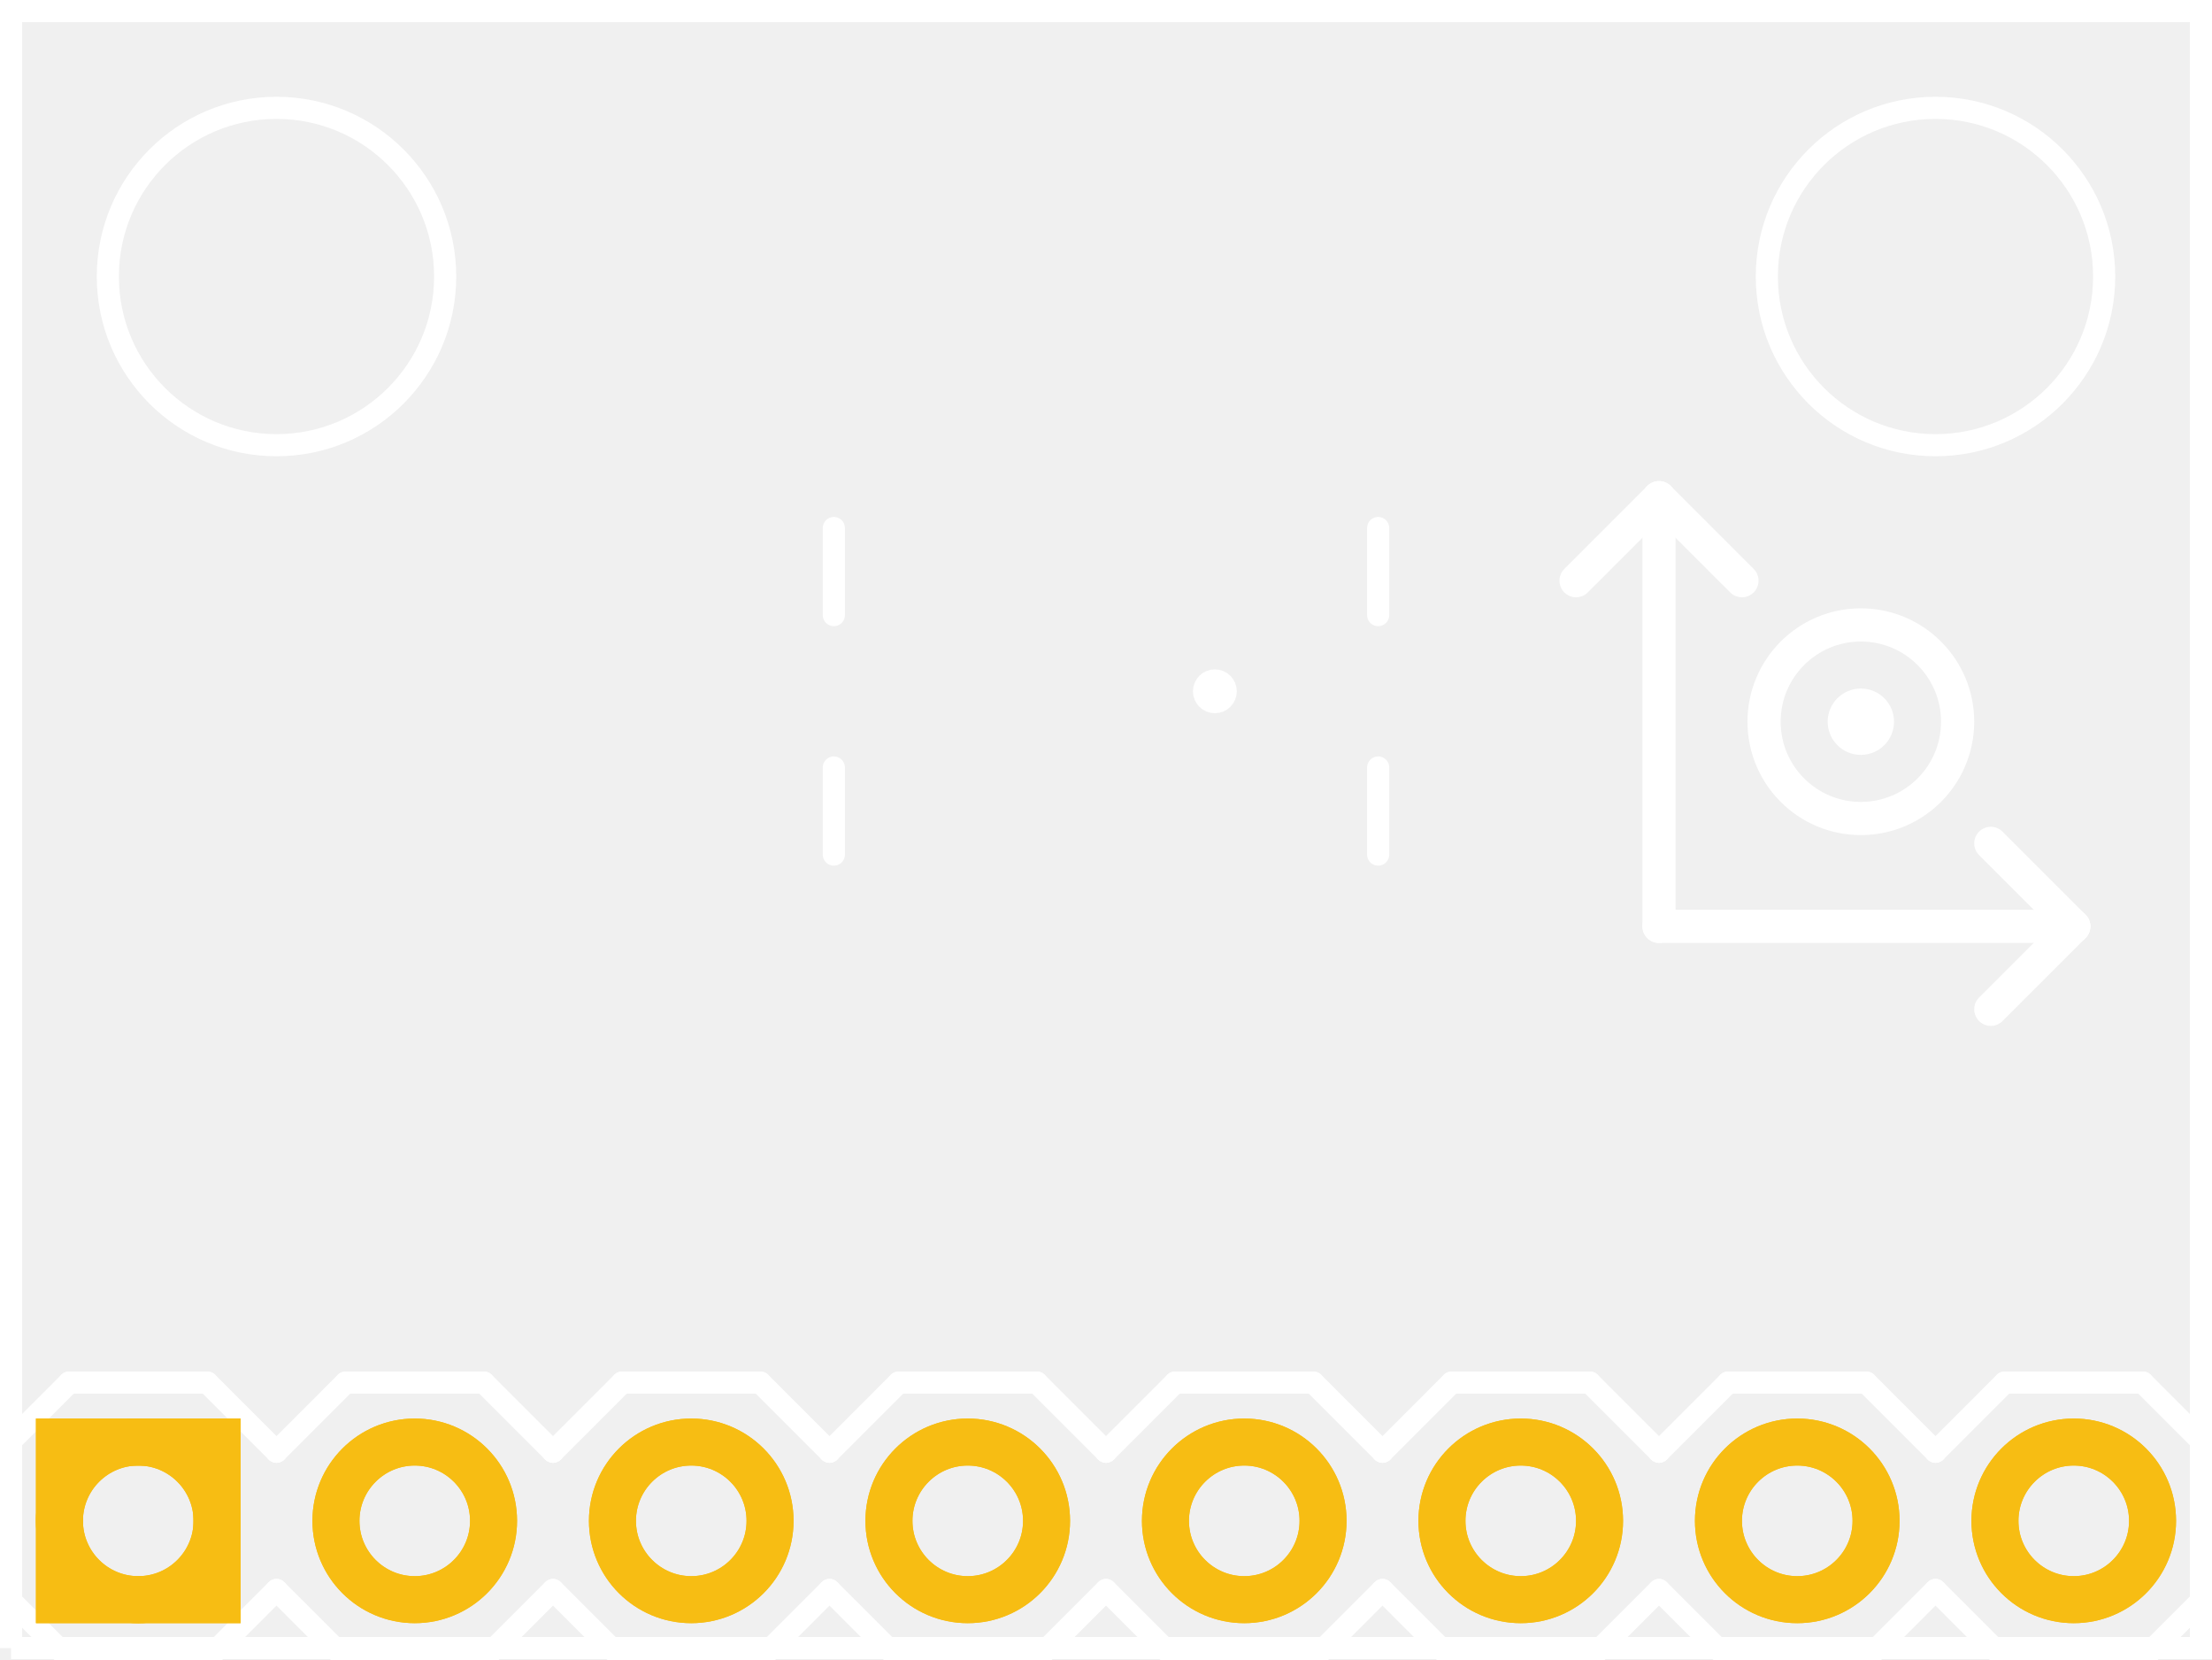
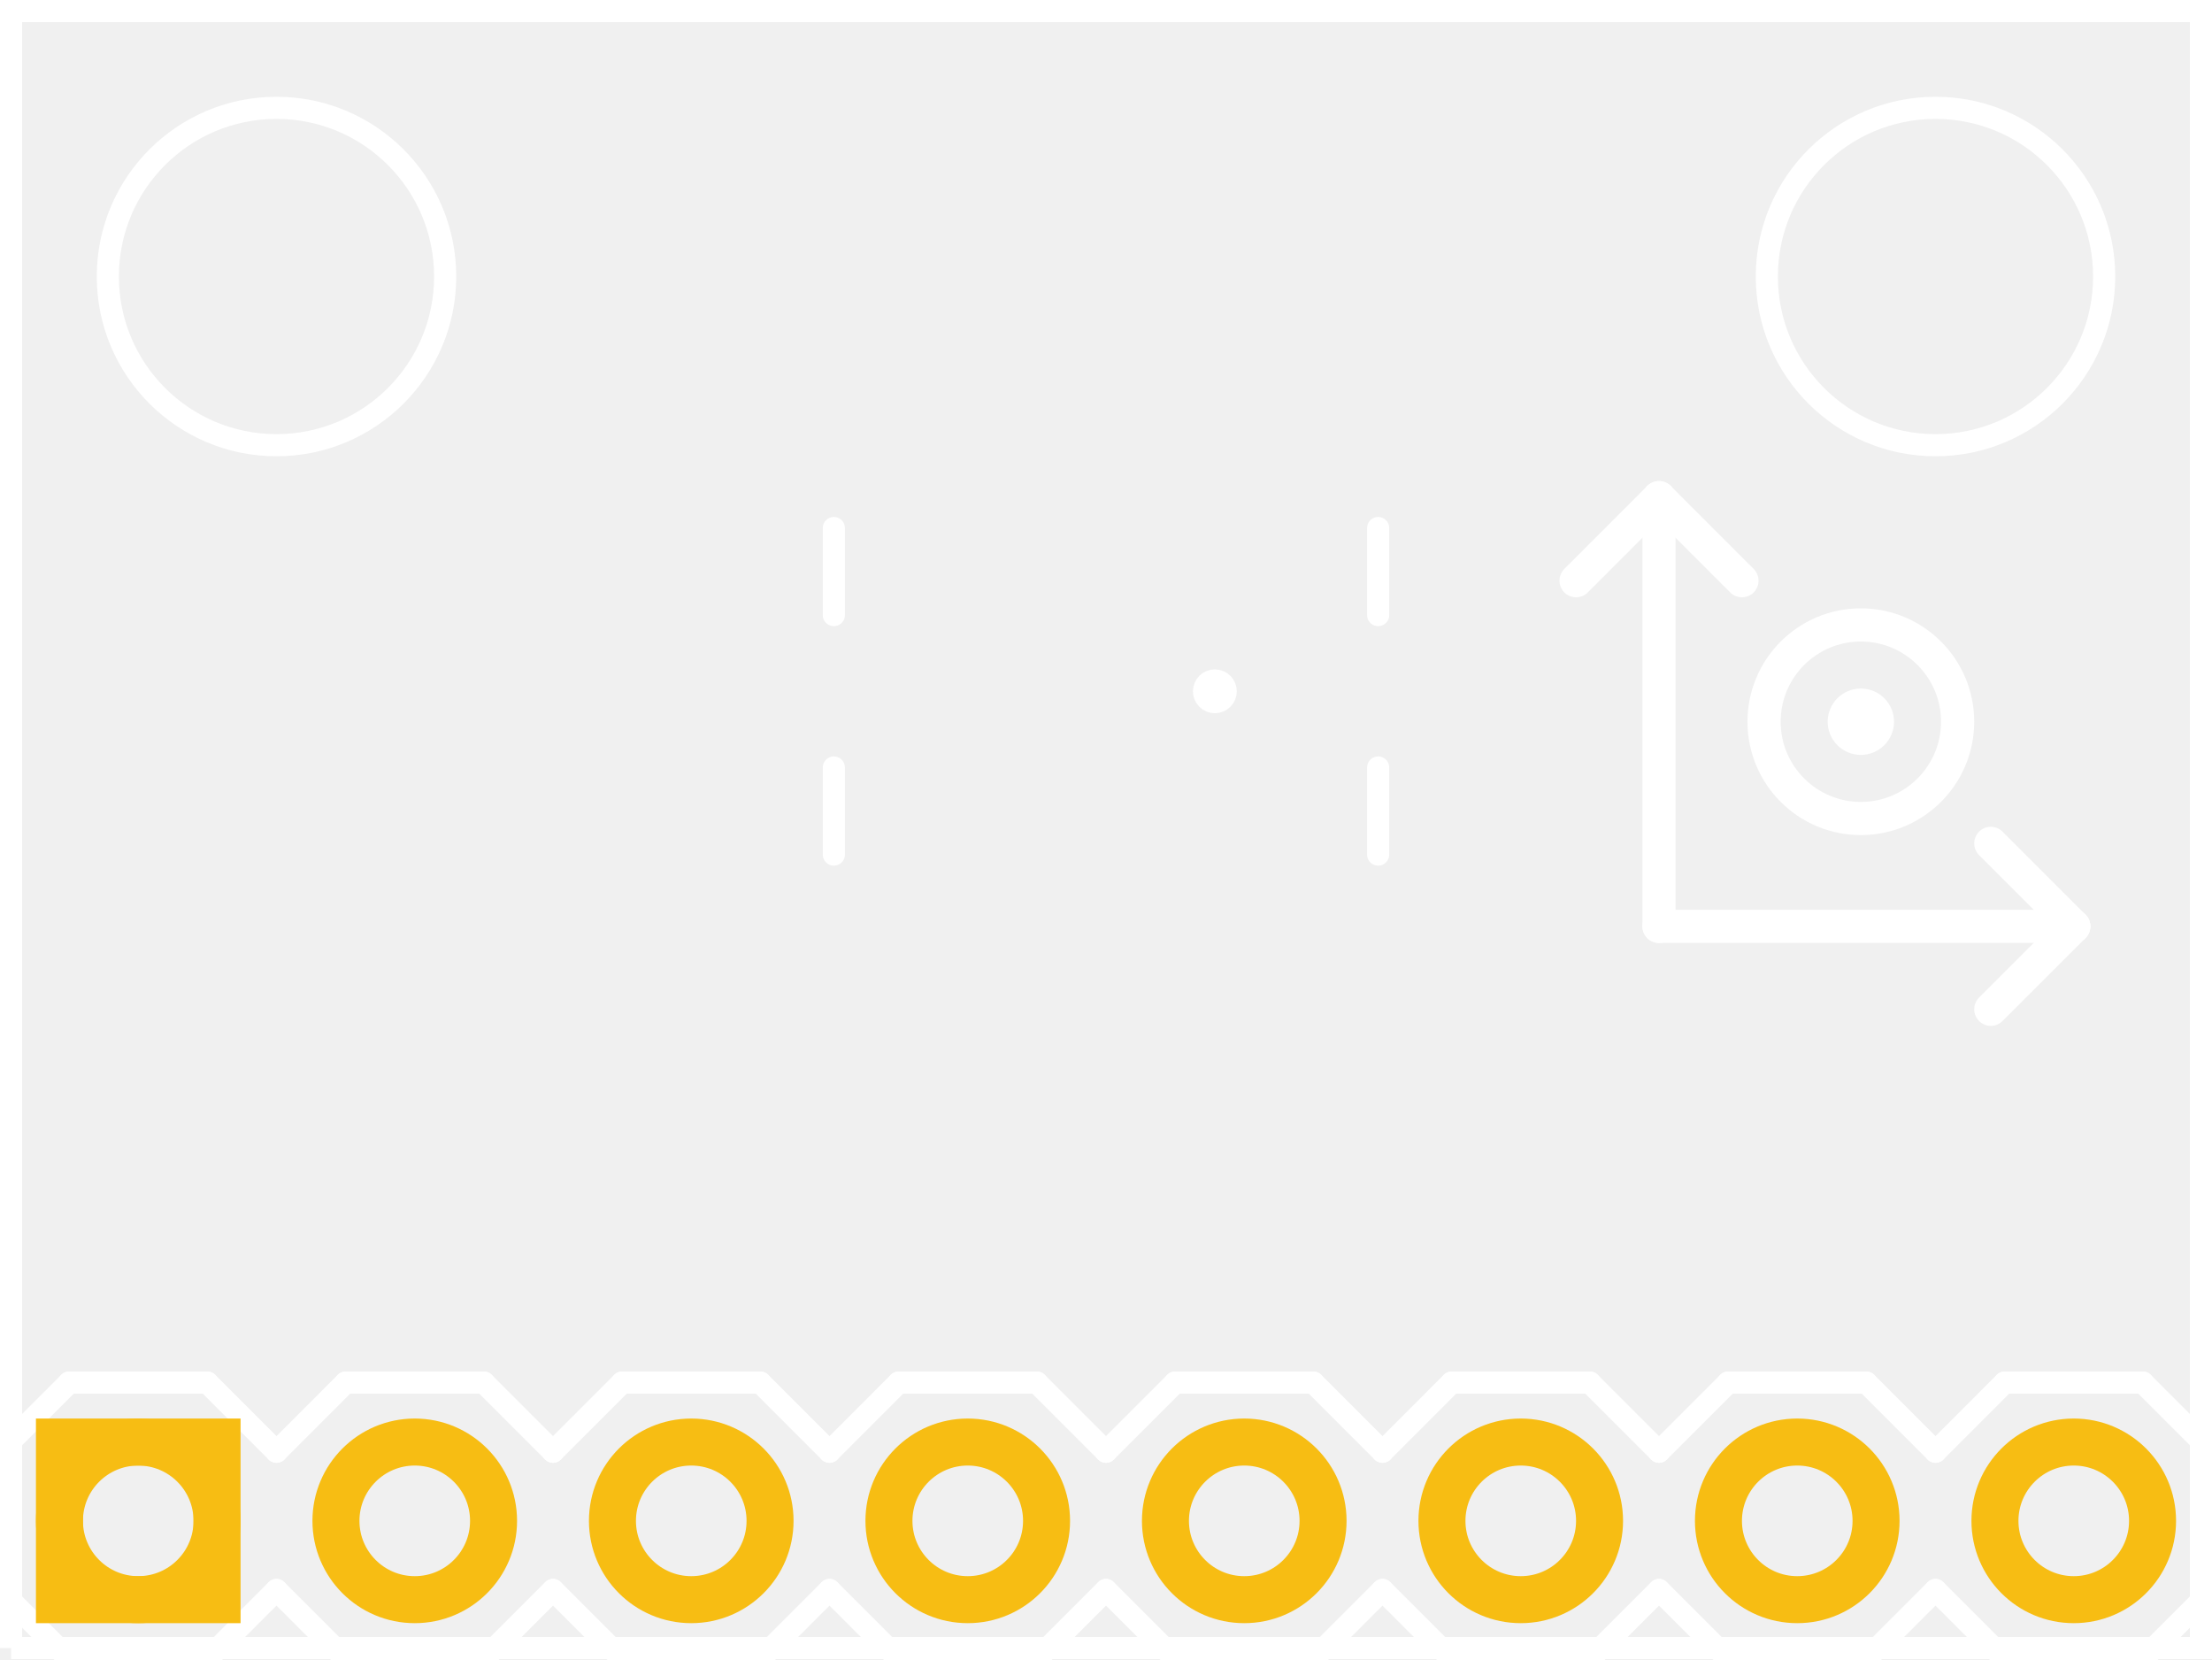
<svg xmlns="http://www.w3.org/2000/svg" width="0.8in" x="0in" version="1.2" y="0in" height="0.6in" viewBox="0 0 57.6 43.2" baseProfile="tiny">
  <g id="silkscreen" stroke-width="0">
    <path fill="none" stroke="white" stroke-width="0.576" d="M0.288,42.912L57.312,42.912L57.312,0.288L0.288,0.288L0.288,42.912M2.808,7.2a4.392,4.392,0,1,1,8.784,0,4.392,4.392,0,1,1,-8.784,0zM46.008,7.2a4.392,4.392,0,1,1,8.784,0,4.392,4.392,0,1,1,-8.784,0z" />
    <line stroke="white" stroke-linecap="round" y1="24.12" x1="43.2" y2="24.12" stroke-width="0.864" x2="54" />
    <line stroke="white" stroke-linecap="round" y1="24.12" x1="43.2" y2="12.96" stroke-width="0.864" x2="43.2" />
    <line stroke="white" stroke-linecap="round" y1="12.96" x1="43.2" y2="15.12" stroke-width="0.864" x2="41.04" />
    <line stroke="white" stroke-linecap="round" y1="12.96" x1="43.2" y2="15.12" stroke-width="0.864" x2="45.36" />
    <line stroke="white" stroke-linecap="round" y1="21.96" x1="51.84" y2="24.12" stroke-width="0.864" x2="54" />
    <line stroke="white" stroke-linecap="round" y1="26.28" x1="51.84" y2="24.12" stroke-width="0.864" x2="54" />
    <circle fill="none" cx="48.456" cy="18.792" stroke="white" r="2.52" stroke-width="0.864" />
    <circle fill="none" cx="48.456" cy="18.792" stroke="white" r="0.432" stroke-width="0.864" />
    <g stroke-width="0">
      <g stroke-width="0">
        <line stroke="white" stroke-linecap="round" y1="36" x1="45" y2="36" stroke-width="0.576" x2="48.6" />
        <line stroke="white" stroke-linecap="round" y1="36" x1="48.6" y2="37.8" stroke-width="0.576" x2="50.4" />
        <line stroke="white" stroke-linecap="round" y1="41.4" x1="50.4" y2="43.2" stroke-width="0.576" x2="48.6" />
        <line stroke="white" stroke-linecap="round" y1="37.8" x1="36" y2="36" stroke-width="0.576" x2="37.8" />
        <line stroke="white" stroke-linecap="round" y1="36" x1="37.8" y2="36" stroke-width="0.576" x2="41.4" />
        <line stroke="white" stroke-linecap="round" y1="36" x1="41.4" y2="37.8" stroke-width="0.576" x2="43.2" />
        <line stroke="white" stroke-linecap="round" y1="41.4" x1="43.2" y2="43.2" stroke-width="0.576" x2="41.4" />
        <line stroke="white" stroke-linecap="round" y1="43.2" x1="41.4" y2="43.2" stroke-width="0.576" x2="37.8" />
        <line stroke="white" stroke-linecap="round" y1="43.2" x1="37.8" y2="41.4" stroke-width="0.576" x2="36" />
        <line stroke="white" stroke-linecap="round" y1="36" x1="45" y2="37.8" stroke-width="0.576" x2="43.2" />
        <line stroke="white" stroke-linecap="round" y1="41.4" x1="43.2" y2="43.2" stroke-width="0.576" x2="45" />
        <line stroke="white" stroke-linecap="round" y1="43.2" x1="48.6" y2="43.2" stroke-width="0.576" x2="45" />
        <line stroke="white" stroke-linecap="round" y1="36" x1="23.4" y2="36" stroke-width="0.576" x2="27" />
        <line stroke="white" stroke-linecap="round" y1="36" x1="27" y2="37.8" stroke-width="0.576" x2="28.8" />
        <line stroke="white" stroke-linecap="round" y1="41.4" x1="28.8" y2="43.2" stroke-width="0.576" x2="27" />
        <line stroke="white" stroke-linecap="round" y1="37.8" x1="28.8" y2="36" stroke-width="0.576" x2="30.6" />
        <line stroke="white" stroke-linecap="round" y1="36" x1="30.6" y2="36" stroke-width="0.576" x2="34.2" />
        <line stroke="white" stroke-linecap="round" y1="36" x1="34.2" y2="37.8" stroke-width="0.576" x2="36" />
        <line stroke="white" stroke-linecap="round" y1="41.4" x1="36" y2="43.2" stroke-width="0.576" x2="34.2" />
        <line stroke="white" stroke-linecap="round" y1="43.2" x1="34.2" y2="43.2" stroke-width="0.576" x2="30.6" />
        <line stroke="white" stroke-linecap="round" y1="43.2" x1="30.6" y2="41.4" stroke-width="0.576" x2="28.8" />
        <line stroke="white" stroke-linecap="round" y1="37.8" x1="14.4" y2="36" stroke-width="0.576" x2="16.2" />
        <line stroke="white" stroke-linecap="round" y1="36" x1="16.2" y2="36" stroke-width="0.576" x2="19.8" />
        <line stroke="white" stroke-linecap="round" y1="36" x1="19.8" y2="37.8" stroke-width="0.576" x2="21.6" />
        <line stroke="white" stroke-linecap="round" y1="41.4" x1="21.6" y2="43.2" stroke-width="0.576" x2="19.8" />
        <line stroke="white" stroke-linecap="round" y1="43.2" x1="19.8" y2="43.2" stroke-width="0.576" x2="16.2" />
        <line stroke="white" stroke-linecap="round" y1="43.2" x1="16.2" y2="41.4" stroke-width="0.576" x2="14.4" />
        <line stroke="white" stroke-linecap="round" y1="36" x1="23.4" y2="37.8" stroke-width="0.576" x2="21.6" />
        <line stroke="white" stroke-linecap="round" y1="41.4" x1="21.6" y2="43.2" stroke-width="0.576" x2="23.4" />
        <line stroke="white" stroke-linecap="round" y1="43.2" x1="27" y2="43.2" stroke-width="0.576" x2="23.4" />
        <line stroke="white" stroke-linecap="round" y1="36" x1="1.8" y2="36" stroke-width="0.576" x2="5.4" />
        <line stroke="white" stroke-linecap="round" y1="36" x1="5.4" y2="37.8" stroke-width="0.576" x2="7.2" />
        <line stroke="white" stroke-linecap="round" y1="41.4" x1="7.2" y2="43.2" stroke-width="0.576" x2="5.4" />
        <line stroke="white" stroke-linecap="round" y1="37.8" x1="7.2" y2="36" stroke-width="0.576" x2="9" />
        <line stroke="white" stroke-linecap="round" y1="36" x1="9" y2="36" stroke-width="0.576" x2="12.6" />
        <line stroke="white" stroke-linecap="round" y1="36" x1="12.6" y2="37.8" stroke-width="0.576" x2="14.4" />
        <line stroke="white" stroke-linecap="round" y1="41.4" x1="14.4" y2="43.2" stroke-width="0.576" x2="12.6" />
        <line stroke="white" stroke-linecap="round" y1="43.2" x1="12.6" y2="43.2" stroke-width="0.576" x2="9" />
        <line stroke="white" stroke-linecap="round" y1="43.2" x1="9" y2="41.4" stroke-width="0.576" x2="7.2" />
        <line stroke="white" stroke-linecap="round" y1="37.8" x1="0" y2="41.4" stroke-width="0.576" x2="0" />
        <line stroke="white" stroke-linecap="round" y1="36" x1="1.8" y2="37.8" stroke-width="0.576" x2="0" />
        <line stroke="white" stroke-linecap="round" y1="41.4" x1="0" y2="43.2" stroke-width="0.576" x2="1.8" />
        <line stroke="white" stroke-linecap="round" y1="43.2" x1="5.4" y2="43.2" stroke-width="0.576" x2="1.8" />
        <line stroke="white" stroke-linecap="round" y1="36" x1="52.2" y2="36" stroke-width="0.576" x2="55.8" />
        <line stroke="white" stroke-linecap="round" y1="36" x1="55.8" y2="37.8" stroke-width="0.576" x2="57.6" />
        <line stroke="white" stroke-linecap="round" y1="37.8" x1="57.6" y2="41.4" stroke-width="0.576" x2="57.6" />
        <line stroke="white" stroke-linecap="round" y1="41.4" x1="57.6" y2="43.2" stroke-width="0.576" x2="55.8" />
        <line stroke="white" stroke-linecap="round" y1="36" x1="52.2" y2="37.8" stroke-width="0.576" x2="50.4" />
        <line stroke="white" stroke-linecap="round" y1="41.4" x1="50.4" y2="43.2" stroke-width="0.576" x2="52.2" />
        <line stroke="white" stroke-linecap="round" y1="43.2" x1="55.8" y2="43.2" stroke-width="0.576" x2="52.2" />
      </g>
    </g>
    <g stroke-width="0">
      <g stroke-width="0">
    </g>
    </g>
    <g stroke-width="0">
      <g stroke-width="0">
    </g>
    </g>
    <g stroke-width="0">
      <g stroke-width="0">
    </g>
    </g>
    <g stroke-width="0">
      <g stroke-width="0">
        <line stroke="white" stroke-linecap="round" y1="13.748" x1="35.887" y2="16.016" stroke-width="0.576" x2="35.887" />
        <line stroke="white" stroke-linecap="round" y1="19.984" x1="35.887" y2="22.252" stroke-width="0.576" x2="35.887" />
        <line stroke="white" stroke-linecap="round" y1="22.252" x1="21.713" y2="19.984" stroke-width="0.576" x2="21.713" />
        <line stroke="white" stroke-linecap="round" y1="16.016" x1="21.713" y2="13.748" stroke-width="0.576" x2="21.713" />
        <circle fill="none" cx="31.635" cy="18" stroke="white" r="0.283" stroke-width="0.576" />
      </g>
    </g>
  </g>
  <g id="copper1" stroke-width="0">
-     <circle fill="none" cx="3.6" cy="39.6" connectorname="GND" stroke="#F7BD13" r="2.052" id="connector6pad" stroke-width="1.224" />
-     <rect width="4.104" x="1.548" y="37.548" fill="none" height="4.104" stroke="#F7BD13" stroke-width="1.224" />
-     <circle fill="none" cx="10.8" cy="39.6" connectorname="VCC" stroke="#F7BD13" r="2.052" id="connector7pad" stroke-width="1.224" />
-     <circle fill="none" cx="18" cy="39.6" connectorname="CS" stroke="#F7BD13" r="2.052" id="connector8pad" stroke-width="1.224" />
-     <circle fill="none" cx="25.2" cy="39.6" connectorname="INT1" stroke="#F7BD13" r="2.052" id="connector9pad" stroke-width="1.224" />
-     <circle fill="none" cx="32.4" cy="39.6" connectorname="INT2" stroke="#F7BD13" r="2.052" id="connector10pad" stroke-width="1.224" />
-     <circle fill="none" cx="39.6" cy="39.6" connectorname="SDO" stroke="#F7BD13" r="2.052" id="connector11pad" stroke-width="1.224" />
-     <circle fill="none" cx="46.8" cy="39.6" connectorname="SDA" stroke="#F7BD13" r="2.052" id="connector12pad" stroke-width="1.224" />
-     <circle fill="none" cx="54" cy="39.6" connectorname="SCL" stroke="#F7BD13" r="2.052" id="connector13pad" stroke-width="1.224" />
-   </g>
-   <g id="copper0" stroke-width="0">
-     <circle fill="none" cx="3.6" cy="39.6" connectorname="GND" stroke="#F7BD13" r="2.052" id="connector6pad" stroke-width="1.224" />
-     <rect width="4.104" x="1.548" y="37.548" fill="none" height="4.104" stroke="#F7BD13" stroke-width="1.224" />
-     <circle fill="none" cx="10.8" cy="39.6" connectorname="VCC" stroke="#F7BD13" r="2.052" id="connector7pad" stroke-width="1.224" />
-     <circle fill="none" cx="18" cy="39.6" connectorname="CS" stroke="#F7BD13" r="2.052" id="connector8pad" stroke-width="1.224" />
-     <circle fill="none" cx="25.2" cy="39.6" connectorname="INT1" stroke="#F7BD13" r="2.052" id="connector9pad" stroke-width="1.224" />
-     <circle fill="none" cx="32.4" cy="39.6" connectorname="INT2" stroke="#F7BD13" r="2.052" id="connector10pad" stroke-width="1.224" />
-     <circle fill="none" cx="39.6" cy="39.6" connectorname="SDO" stroke="#F7BD13" r="2.052" id="connector11pad" stroke-width="1.224" />
-     <circle fill="none" cx="46.8" cy="39.6" connectorname="SDA" stroke="#F7BD13" r="2.052" id="connector12pad" stroke-width="1.224" />
-     <circle fill="none" cx="54" cy="39.6" connectorname="SCL" stroke="#F7BD13" r="2.052" id="connector13pad" stroke-width="1.224" />
+     <g id="copper0" stroke-width="0">
+       <circle fill="none" cx="3.6" cy="39.6" connectorname="GND" stroke="#F7BD13" r="2.052" id="connector6pad" stroke-width="1.224" />
+       <rect width="4.104" x="1.548" y="37.548" fill="none" height="4.104" stroke="#F7BD13" stroke-width="1.224" />
+       <circle fill="none" cx="10.8" cy="39.6" connectorname="VCC" stroke="#F7BD13" r="2.052" id="connector7pad" stroke-width="1.224" />
+       <circle fill="none" cx="18" cy="39.6" connectorname="CS" stroke="#F7BD13" r="2.052" id="connector8pad" stroke-width="1.224" />
+       <circle fill="none" cx="25.2" cy="39.6" connectorname="INT1" stroke="#F7BD13" r="2.052" id="connector9pad" stroke-width="1.224" />
+       <circle fill="none" cx="32.4" cy="39.6" connectorname="INT2" stroke="#F7BD13" r="2.052" id="connector10pad" stroke-width="1.224" />
+       <circle fill="none" cx="39.6" cy="39.6" connectorname="SDO" stroke="#F7BD13" r="2.052" id="connector11pad" stroke-width="1.224" />
+       <circle fill="none" cx="46.8" cy="39.6" connectorname="SDA" stroke="#F7BD13" r="2.052" id="connector12pad" stroke-width="1.224" />
+       <circle fill="none" cx="54" cy="39.6" connectorname="SCL" stroke="#F7BD13" r="2.052" id="connector13pad" stroke-width="1.224" />
+     </g>
  </g>
</svg>
